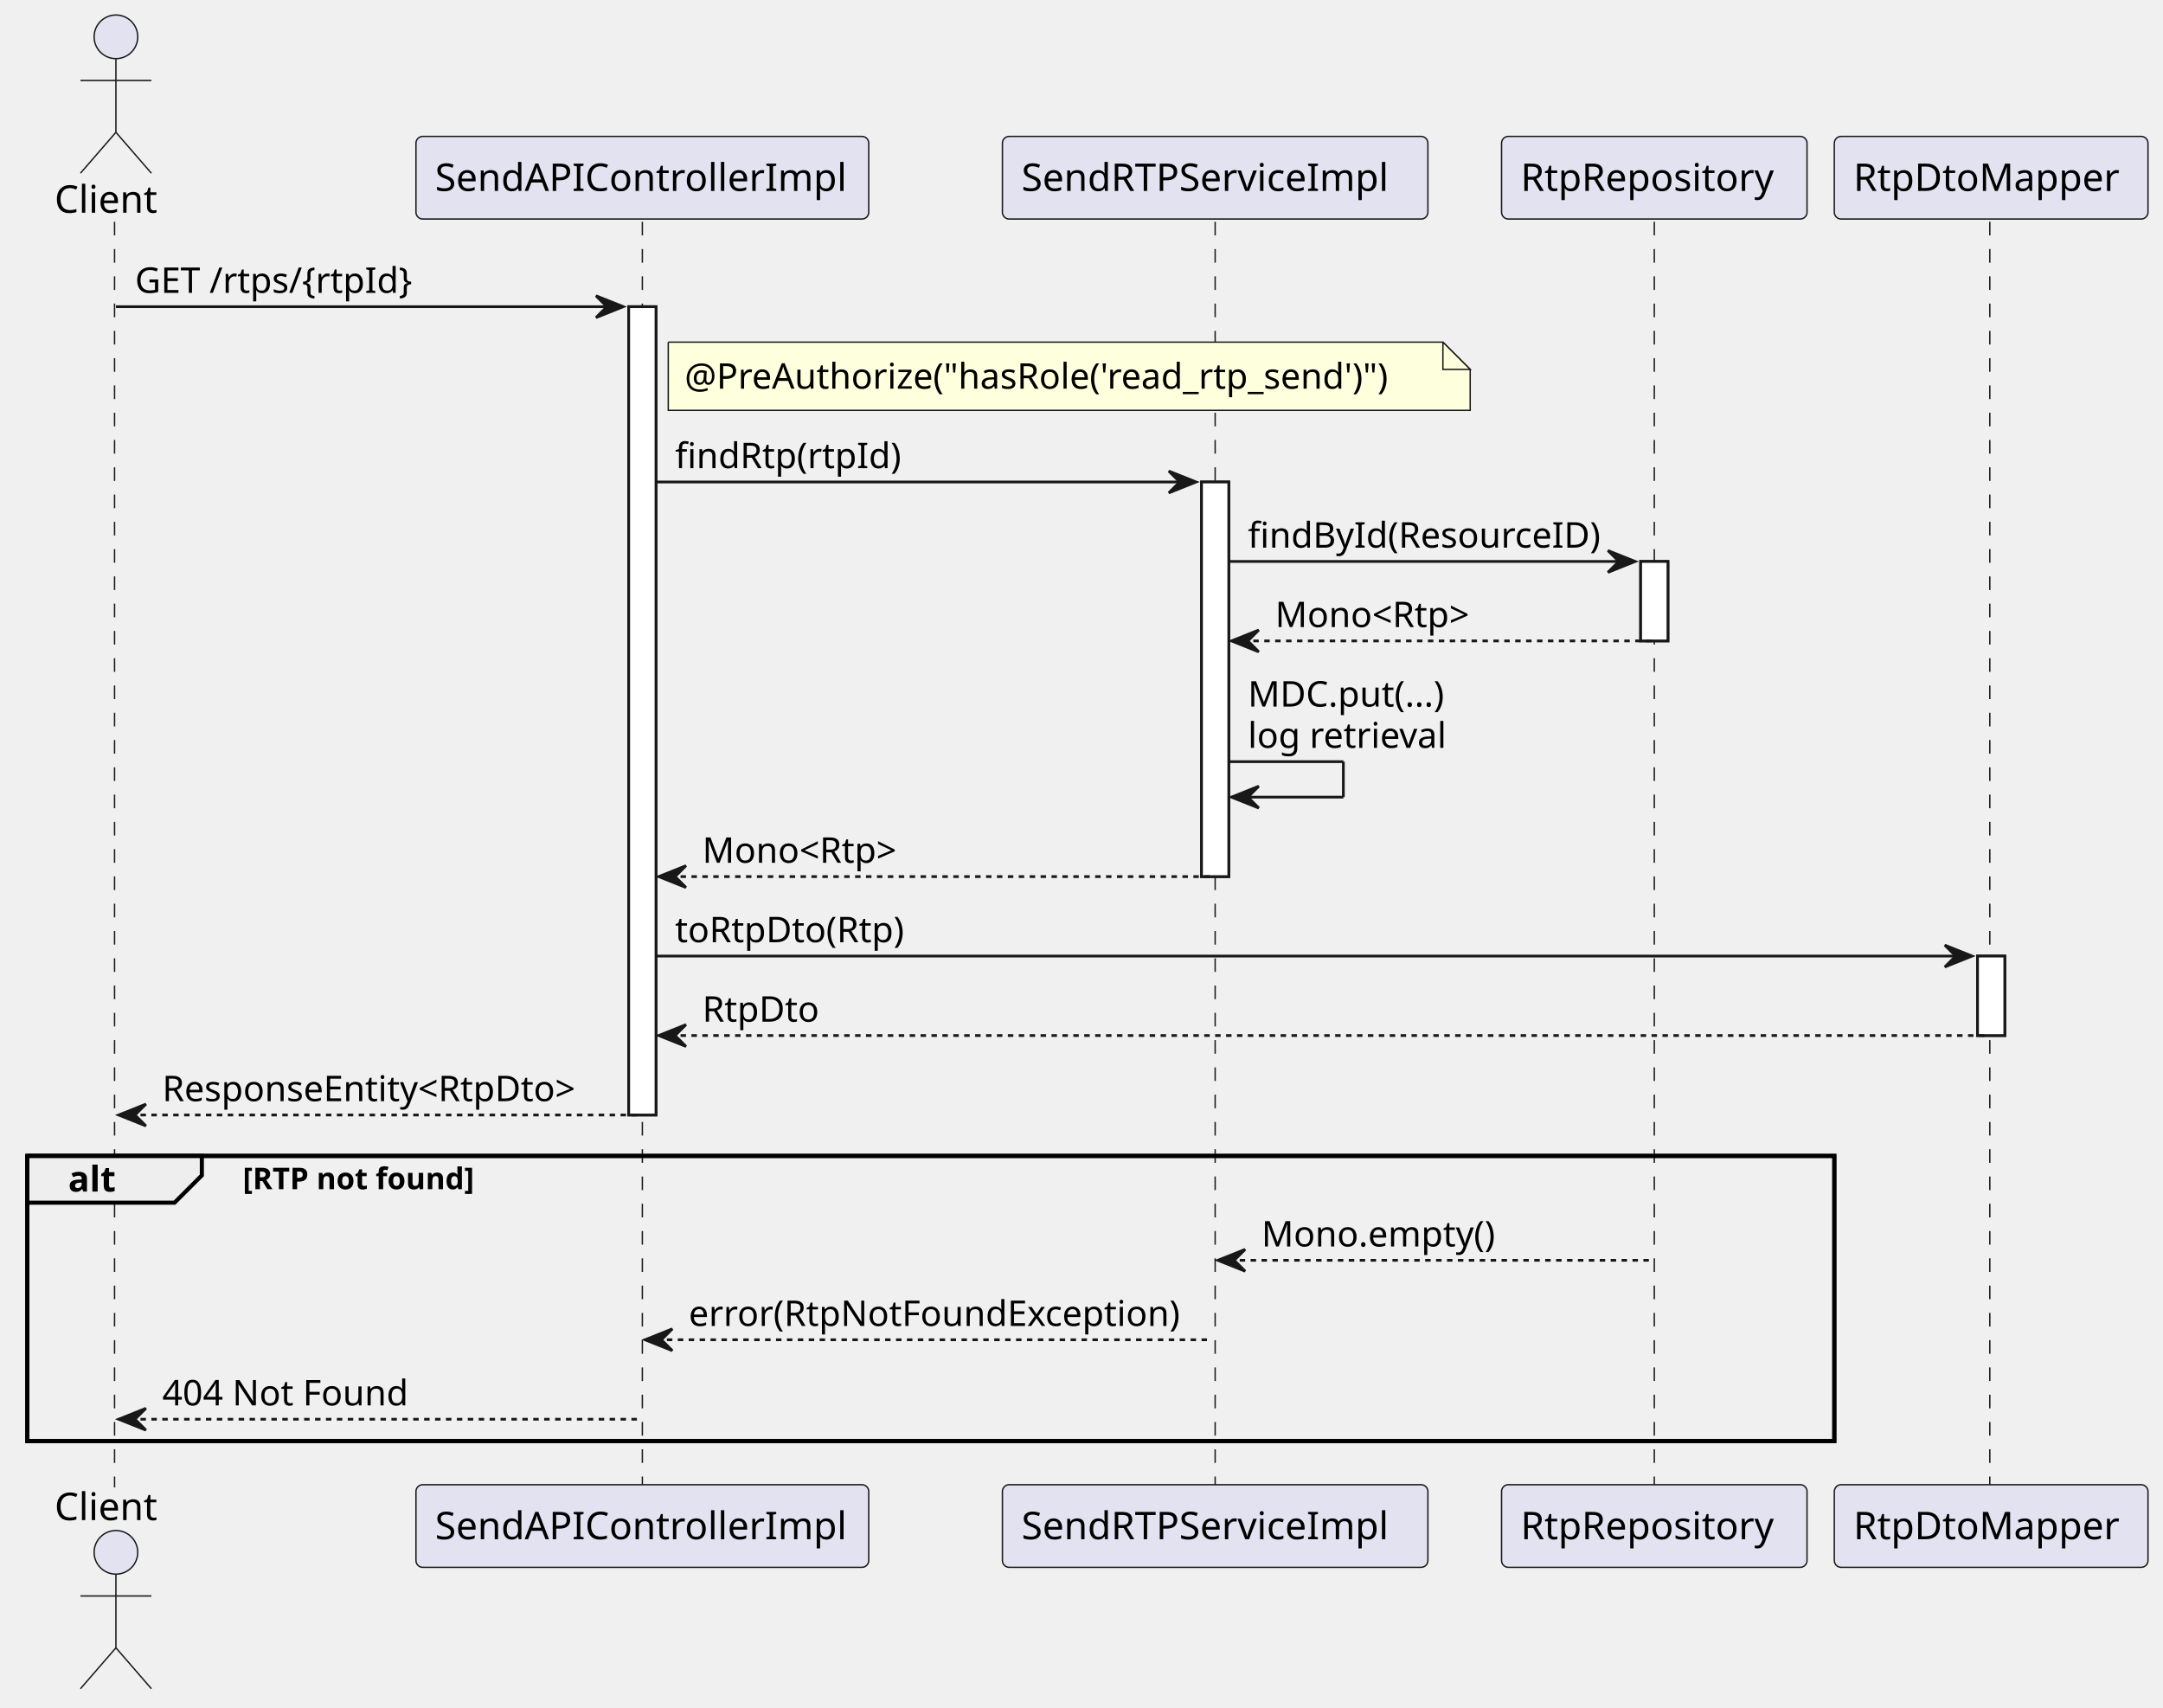
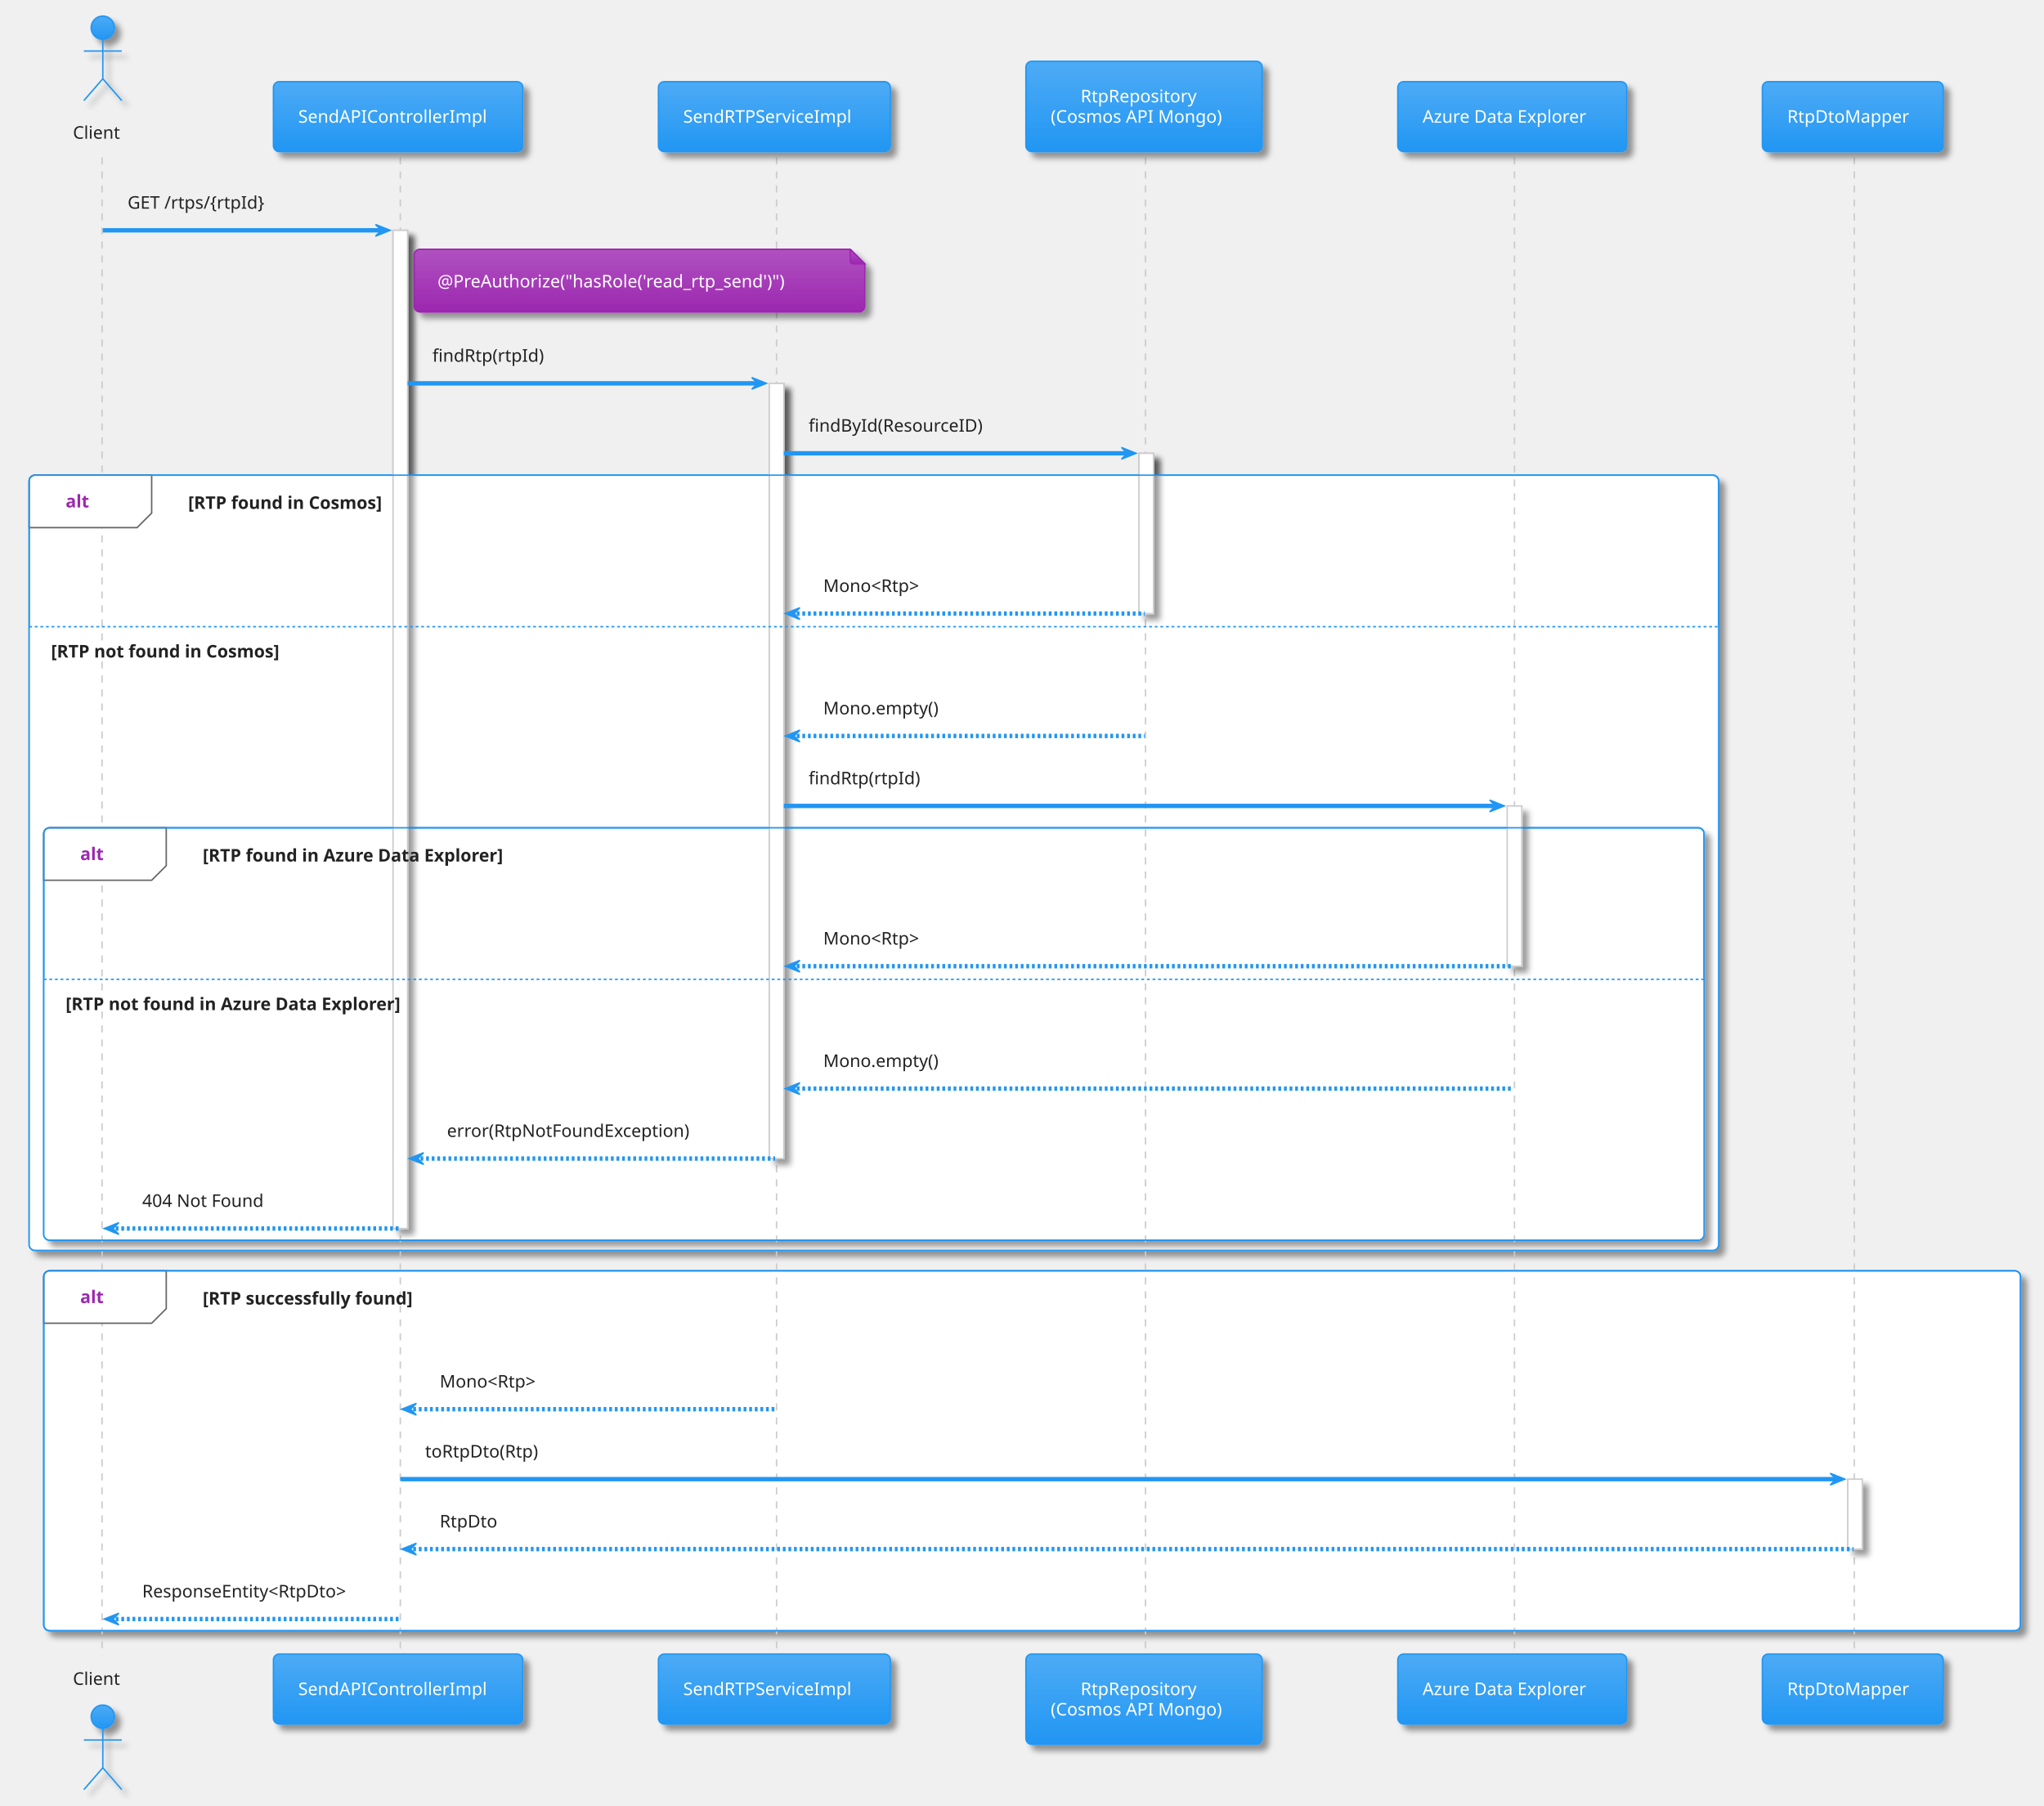
- <svg xmlns="http://www.w3.org/2000/svg" contentStyleType="text/css" height="626px" preserveAspectRatio="none" style="width:793px;height:626px;background:#FFFFFF;" version="1.1" viewBox="0 0 793 626" width="793px" zoomAndPan="magnify">
-   <defs />
+ <svg xmlns="http://www.w3.org/2000/svg" contentStyleType="text/css" height="1290.625px" preserveAspectRatio="none" style="width:1460px;height:1290px;" version="1.1" viewBox="0 0 1460 1290" width="1460.417px" zoomAndPan="magnify">
+   <defs>
+     <filter height="300%" id="f19jqe03rh885c" width="300%" x="-1" y="-1">
+       <feGaussianBlur result="blurOut" stdDeviation="2.083" />
+       <feColorMatrix in="blurOut" result="blurOut2" type="matrix" values="0 0 0 0 0 0 0 0 0 0 0 0 0 0 0 0 0 0 .4 0" />
+       <feOffset dx="4.167" dy="4.167" in="blurOut2" result="blurOut3" />
+       <feBlend in="SourceGraphic" in2="blurOut3" mode="normal" />
+     </filter>
+     <linearGradient id="g19jqe03rh885c0" x1="50%" x2="50%" y1="0%" y2="100%">
+       <stop offset="0%" stop-color="#FFFFFF" />
+       <stop offset="100%" stop-color="#FFFFFF" />
+     </linearGradient>
+     <linearGradient id="g19jqe03rh885c1" x1="50%" x2="50%" y1="0%" y2="100%">
+       <stop offset="0%" stop-color="#4DABF5" />
+       <stop offset="100%" stop-color="#2196F3" />
+     </linearGradient>
+     <linearGradient id="g19jqe03rh885c2" x1="50%" x2="50%" y1="0%" y2="100%">
+       <stop offset="0%" stop-color="#B052C0" />
+       <stop offset="100%" stop-color="#9C27B0" />
+     </linearGradient>
+   </defs>
  <g>
-     <rect fill="#FFFFFF" height="296.328" style="stroke:#181818;stroke-width:1.0;" width="10" x="230.5" y="112.43" />
-     <rect fill="#FFFFFF" height="144.664" style="stroke:#181818;stroke-width:1.0;" width="10" x="440.5" y="176.695" />
-     <rect fill="#FFFFFF" height="29.133" style="stroke:#181818;stroke-width:1.0;" width="10" x="601.5" y="205.828" />
-     <rect fill="#FFFFFF" height="29.133" style="stroke:#181818;stroke-width:1.0;" width="10" x="725" y="350.492" />
-     <rect fill="none" height="104.531" style="stroke:#000000;stroke-width:1.5;" width="662.5" x="10" y="423.758" />
-     <line style="stroke:#181818;stroke-width:0.5;stroke-dasharray:5.0,5.0;" x1="42" x2="42" y1="81.297" y2="545.289" />
-     <line style="stroke:#181818;stroke-width:0.5;stroke-dasharray:5.0,5.0;" x1="235.5" x2="235.5" y1="81.297" y2="545.289" />
-     <line style="stroke:#181818;stroke-width:0.5;stroke-dasharray:5.0,5.0;" x1="445.5" x2="445.5" y1="81.297" y2="545.289" />
-     <line style="stroke:#181818;stroke-width:0.5;stroke-dasharray:5.0,5.0;" x1="606.5" x2="606.5" y1="81.297" y2="545.289" />
-     <line style="stroke:#181818;stroke-width:0.5;stroke-dasharray:5.0,5.0;" x1="729.5" x2="729.5" y1="81.297" y2="545.289" />
-     <text fill="#000000" font-family="sans-serif" font-size="14" lengthAdjust="spacing" textLength="39" x="20" y="77.995">Client</text>
-     <ellipse cx="42.5" cy="13.5" fill="#E2E2F0" rx="8" ry="8" style="stroke:#181818;stroke-width:0.5;" />
-     <path d="M42.5,21.5 L42.5,48.5 M29.5,29.5 L55.5,29.5 M42.5,48.5 L29.5,63.5 M42.5,48.5 L55.5,63.5 " fill="none" style="stroke:#181818;stroke-width:0.5;" />
-     <text fill="#000000" font-family="sans-serif" font-size="14" lengthAdjust="spacing" textLength="39" x="20" y="557.284">Client</text>
-     <ellipse cx="42.5" cy="569.086" fill="#E2E2F0" rx="8" ry="8" style="stroke:#181818;stroke-width:0.5;" />
-     <path d="M42.5,577.086 L42.5,604.086 M29.5,585.086 L55.5,585.086 M42.5,604.086 L29.5,619.086 M42.5,604.086 L55.5,619.086 " fill="none" style="stroke:#181818;stroke-width:0.5;" />
-     <rect fill="#E2E2F0" height="30.297" rx="2.5" ry="2.5" style="stroke:#181818;stroke-width:0.5;" width="166" x="152.5" y="50" />
-     <text fill="#000000" font-family="sans-serif" font-size="14" lengthAdjust="spacing" textLength="152" x="159.5" y="69.995">SendAPIControllerImpl</text>
-     <rect fill="#E2E2F0" height="30.297" rx="2.5" ry="2.5" style="stroke:#181818;stroke-width:0.5;" width="166" x="152.5" y="544.289" />
-     <text fill="#000000" font-family="sans-serif" font-size="14" lengthAdjust="spacing" textLength="152" x="159.5" y="564.284">SendAPIControllerImpl</text>
-     <rect fill="#E2E2F0" height="30.297" rx="2.5" ry="2.5" style="stroke:#181818;stroke-width:0.5;" width="156" x="367.5" y="50" />
-     <text fill="#000000" font-family="sans-serif" font-size="14" lengthAdjust="spacing" textLength="142" x="374.5" y="69.995">SendRTPServiceImpl</text>
-     <rect fill="#E2E2F0" height="30.297" rx="2.5" ry="2.5" style="stroke:#181818;stroke-width:0.5;" width="156" x="367.5" y="544.289" />
-     <text fill="#000000" font-family="sans-serif" font-size="14" lengthAdjust="spacing" textLength="142" x="374.5" y="564.284">SendRTPServiceImpl</text>
-     <rect fill="#E2E2F0" height="30.297" rx="2.5" ry="2.5" style="stroke:#181818;stroke-width:0.5;" width="112" x="550.5" y="50" />
-     <text fill="#000000" font-family="sans-serif" font-size="14" lengthAdjust="spacing" textLength="98" x="557.5" y="69.995">RtpRepository</text>
-     <rect fill="#E2E2F0" height="30.297" rx="2.5" ry="2.5" style="stroke:#181818;stroke-width:0.5;" width="112" x="550.5" y="544.289" />
-     <text fill="#000000" font-family="sans-serif" font-size="14" lengthAdjust="spacing" textLength="98" x="557.5" y="564.284">RtpRepository</text>
-     <rect fill="#E2E2F0" height="30.297" rx="2.5" ry="2.5" style="stroke:#181818;stroke-width:0.5;" width="115" x="672.5" y="50" />
-     <text fill="#000000" font-family="sans-serif" font-size="14" lengthAdjust="spacing" textLength="101" x="679.5" y="69.995">RtpDtoMapper</text>
-     <rect fill="#E2E2F0" height="30.297" rx="2.5" ry="2.5" style="stroke:#181818;stroke-width:0.5;" width="115" x="672.5" y="544.289" />
-     <text fill="#000000" font-family="sans-serif" font-size="14" lengthAdjust="spacing" textLength="101" x="679.5" y="564.284">RtpDtoMapper</text>
-     <rect fill="#FFFFFF" height="296.328" style="stroke:#181818;stroke-width:1.0;" width="10" x="230.5" y="112.43" />
-     <rect fill="#FFFFFF" height="144.664" style="stroke:#181818;stroke-width:1.0;" width="10" x="440.5" y="176.695" />
-     <rect fill="#FFFFFF" height="29.133" style="stroke:#181818;stroke-width:1.0;" width="10" x="601.5" y="205.828" />
-     <rect fill="#FFFFFF" height="29.133" style="stroke:#181818;stroke-width:1.0;" width="10" x="725" y="350.492" />
-     <polygon fill="#181818" points="218.5,108.43,228.5,112.43,218.5,116.43,222.5,112.43" style="stroke:#181818;stroke-width:1.0;" />
-     <line style="stroke:#181818;stroke-width:1.0;" x1="42.5" x2="224.5" y1="112.43" y2="112.43" />
-     <text fill="#000000" font-family="sans-serif" font-size="13" lengthAdjust="spacing" textLength="107" x="49.5" y="107.364">GET /rtps/{rtpId}</text>
-     <path d="M245,125.43 L245,150.43 L539,150.43 L539,135.43 L529,125.43 L245,125.43 " fill="#FEFFDD" style="stroke:#181818;stroke-width:0.5;" />
-     <path d="M529,125.43 L529,135.43 L539,135.43 L529,125.43 " fill="#FEFFDD" style="stroke:#181818;stroke-width:0.5;" />
-     <text fill="#000000" font-family="sans-serif" font-size="13" lengthAdjust="spacing" textLength="273" x="251" y="142.497">@PreAuthorize("hasRole('read_rtp_send')")</text>
-     <polygon fill="#181818" points="428.5,172.695,438.5,176.695,428.5,180.695,432.5,176.695" style="stroke:#181818;stroke-width:1.0;" />
-     <line style="stroke:#181818;stroke-width:1.0;" x1="240.5" x2="434.5" y1="176.695" y2="176.695" />
-     <text fill="#000000" font-family="sans-serif" font-size="13" lengthAdjust="spacing" textLength="83" x="247.5" y="171.629">findRtp(rtpId)</text>
-     <polygon fill="#181818" points="589.5,201.828,599.5,205.828,589.5,209.828,593.5,205.828" style="stroke:#181818;stroke-width:1.0;" />
-     <line style="stroke:#181818;stroke-width:1.0;" x1="450.5" x2="595.5" y1="205.828" y2="205.828" />
-     <text fill="#000000" font-family="sans-serif" font-size="13" lengthAdjust="spacing" textLength="132" x="457.5" y="200.762">findById(ResourceID)</text>
-     <polygon fill="#181818" points="461.5,230.961,451.5,234.961,461.5,238.961,457.5,234.961" style="stroke:#181818;stroke-width:1.0;" />
-     <line style="stroke:#181818;stroke-width:1.0;stroke-dasharray:2.0,2.0;" x1="455.5" x2="605.5" y1="234.961" y2="234.961" />
-     <text fill="#000000" font-family="sans-serif" font-size="13" lengthAdjust="spacing" textLength="78" x="467.5" y="229.895">Mono&lt;Rtp&gt;</text>
-     <line style="stroke:#181818;stroke-width:1.0;" x1="450.5" x2="492.5" y1="279.227" y2="279.227" />
-     <line style="stroke:#181818;stroke-width:1.0;" x1="492.5" x2="492.5" y1="279.227" y2="292.227" />
-     <line style="stroke:#181818;stroke-width:1.0;" x1="451.5" x2="492.5" y1="292.227" y2="292.227" />
-     <polygon fill="#181818" points="461.5,288.227,451.5,292.227,461.5,296.227,457.5,292.227" style="stroke:#181818;stroke-width:1.0;" />
-     <text fill="#000000" font-family="sans-serif" font-size="13" lengthAdjust="spacing" textLength="77" x="457.5" y="259.028">MDC.put(...)</text>
-     <text fill="#000000" font-family="sans-serif" font-size="13" lengthAdjust="spacing" textLength="75" x="457.5" y="274.161">log retrieval</text>
-     <polygon fill="#181818" points="251.5,317.359,241.5,321.359,251.5,325.359,247.5,321.359" style="stroke:#181818;stroke-width:1.0;" />
-     <line style="stroke:#181818;stroke-width:1.0;stroke-dasharray:2.0,2.0;" x1="245.5" x2="444.5" y1="321.359" y2="321.359" />
-     <text fill="#000000" font-family="sans-serif" font-size="13" lengthAdjust="spacing" textLength="78" x="257.5" y="316.293">Mono&lt;Rtp&gt;</text>
-     <polygon fill="#181818" points="713,346.492,723,350.492,713,354.492,717,350.492" style="stroke:#181818;stroke-width:1.0;" />
-     <line style="stroke:#181818;stroke-width:1.0;" x1="240.5" x2="719" y1="350.492" y2="350.492" />
-     <text fill="#000000" font-family="sans-serif" font-size="13" lengthAdjust="spacing" textLength="88" x="247.5" y="345.426">toRtpDto(Rtp)</text>
-     <polygon fill="#181818" points="251.5,375.625,241.5,379.625,251.5,383.625,247.5,379.625" style="stroke:#181818;stroke-width:1.0;" />
-     <line style="stroke:#181818;stroke-width:1.0;stroke-dasharray:2.0,2.0;" x1="245.5" x2="729" y1="379.625" y2="379.625" />
-     <text fill="#000000" font-family="sans-serif" font-size="13" lengthAdjust="spacing" textLength="44" x="257.5" y="374.559">RtpDto</text>
-     <polygon fill="#181818" points="53.5,404.758,43.5,408.758,53.5,412.758,49.5,408.758" style="stroke:#181818;stroke-width:1.0;" />
-     <line style="stroke:#181818;stroke-width:1.0;stroke-dasharray:2.0,2.0;" x1="47.5" x2="234.5" y1="408.758" y2="408.758" />
-     <text fill="#000000" font-family="sans-serif" font-size="13" lengthAdjust="spacing" textLength="164" x="59.5" y="403.692">ResponseEntity&lt;RtpDto&gt;</text>
-     <path d="M10,423.758 L74,423.758 L74,430.891 L64,440.891 L10,440.891 L10,423.758 " fill="#EEEEEE" style="stroke:#000000;stroke-width:1.5;" />
-     <rect fill="none" height="104.531" style="stroke:#000000;stroke-width:1.5;" width="662.5" x="10" y="423.758" />
-     <text fill="#000000" font-family="sans-serif" font-size="13" font-weight="bold" lengthAdjust="spacing" textLength="19" x="25" y="436.825">alt</text>
-     <text fill="#000000" font-family="sans-serif" font-size="11" font-weight="bold" lengthAdjust="spacing" textLength="100" x="89" y="435.968">[RTP not found]</text>
-     <polygon fill="#181818" points="456.5,458.023,446.5,462.023,456.5,466.023,452.5,462.023" style="stroke:#181818;stroke-width:1.0;" />
-     <line style="stroke:#181818;stroke-width:1.0;stroke-dasharray:2.0,2.0;" x1="450.5" x2="605.5" y1="462.023" y2="462.023" />
-     <text fill="#000000" font-family="sans-serif" font-size="13" lengthAdjust="spacing" textLength="90" x="462.5" y="456.957">Mono.empty()</text>
-     <polygon fill="#181818" points="246.5,487.156,236.5,491.156,246.5,495.156,242.5,491.156" style="stroke:#181818;stroke-width:1.0;" />
-     <line style="stroke:#181818;stroke-width:1.0;stroke-dasharray:2.0,2.0;" x1="240.5" x2="444.5" y1="491.156" y2="491.156" />
-     <text fill="#000000" font-family="sans-serif" font-size="13" lengthAdjust="spacing" textLength="186" x="252.5" y="486.09">error(RtpNotFoundException)</text>
-     <polygon fill="#181818" points="53.5,516.289,43.5,520.289,53.5,524.289,49.5,520.289" style="stroke:#181818;stroke-width:1.0;" />
-     <line style="stroke:#181818;stroke-width:1.0;stroke-dasharray:2.0,2.0;" x1="47.5" x2="234.5" y1="520.289" y2="520.289" />
-     <text fill="#000000" font-family="sans-serif" font-size="13" lengthAdjust="spacing" textLength="94" x="59.5" y="515.223">404 Not Found</text>
+     <rect fill="#FFFFFF" filter="url(#f19jqe03rh885c)" height="713.021" style="stroke:#CCCCCC;stroke-width:1.042;" width="10.417" x="280.729" y="164.518" />
+     <rect fill="#FFFFFF" filter="url(#f19jqe03rh885c)" height="553.744" style="stroke:#CCCCCC;stroke-width:1.042;" width="10.417" x="549.479" y="273.828" />
+     <rect fill="#FFFFFF" filter="url(#f19jqe03rh885c)" height="114.486" style="stroke:#CCCCCC;stroke-width:1.042;" width="10.417" x="813.542" y="323.796" />
+     <rect fill="#FFFFFF" filter="url(#f19jqe03rh885c)" height="114.486" style="stroke:#CCCCCC;stroke-width:1.042;" width="10.417" x="1076.562" y="575.684" />
+     <rect fill="#FFFFFF" filter="url(#f19jqe03rh885c)" height="49.967" style="stroke:#CCCCCC;stroke-width:1.042;" width="10.417" x="1319.792" y="1056.575" />
+     <rect fill="url(#g19jqe03rh885c0)" filter="url(#f19jqe03rh885c)" height="553.744" rx="4.167" ry="4.167" style="stroke:#2196F3;stroke-width:1.042;" width="1206.771" x="20.833" y="339.421" />
+     <path d="M20.833,446.615 L1227.604,446.615 L1227.604,888.997 A4.167,4.167 0 0 1 1223.438,893.164 L25,893.164 A4.167,4.167 0 0 1 20.833,888.997 L20.833,446.615 " fill="url(#g19jqe03rh885c0)" style="stroke:none;stroke-width:1.042;" />
+     <rect fill="url(#g19jqe03rh885c0)" filter="url(#f19jqe03rh885c)" height="294.564" rx="4.167" ry="4.167" style="stroke:#2196F3;stroke-width:1.042;" width="1185.938" x="31.25" y="591.309" />
+     <path d="M31.25,698.503 L1217.188,698.503 L1217.188,881.706 A4.167,4.167 0 0 1 1213.021,885.872 L35.417,885.872 A4.167,4.167 0 0 1 31.25,881.706 L31.25,698.503 " fill="url(#g19jqe03rh885c0)" style="stroke:none;stroke-width:1.042;" />
+     <rect fill="url(#g19jqe03rh885c0)" filter="url(#f19jqe03rh885c)" height="257.096" rx="4.167" ry="4.167" style="stroke:#2196F3;stroke-width:1.042;" width="1411.979" x="31.25" y="907.747" />
+     <line style="stroke:#CCCCCC;stroke-width:1.042;stroke-dasharray:5.0,5.0;" x1="72.917" x2="72.917" y1="112.467" y2="1182.552" />
+     <line style="stroke:#CCCCCC;stroke-width:1.042;stroke-dasharray:5.0,5.0;" x1="285.938" x2="285.938" y1="112.467" y2="1182.552" />
+     <line style="stroke:#CCCCCC;stroke-width:1.042;stroke-dasharray:5.0,5.0;" x1="554.688" x2="554.688" y1="112.467" y2="1182.552" />
+     <line style="stroke:#CCCCCC;stroke-width:1.042;stroke-dasharray:5.0,5.0;" x1="818.229" x2="818.229" y1="112.467" y2="1182.552" />
+     <line style="stroke:#CCCCCC;stroke-width:1.042;stroke-dasharray:5.0,5.0;" x1="1081.771" x2="1081.771" y1="112.467" y2="1182.552" />
+     <line style="stroke:#CCCCCC;stroke-width:1.042;stroke-dasharray:5.0,5.0;" x1="1324.479" x2="1324.479" y1="112.467" y2="1182.552" />
+     <text fill="#222222" font-family="Verdana" font-size="12.5" lengthAdjust="spacing" textLength="36.458" x="52.083" y="99.103">Client</text>
+     <ellipse cx="73.438" cy="19.792" fill="url(#g19jqe03rh885c1)" filter="url(#f19jqe03rh885c)" rx="8.333" ry="8.333" style="stroke:#2196F3;stroke-width:1.042;" />
+     <path d="M73.438,28.125 L73.438,56.25 M59.896,36.458 L86.979,36.458 M73.438,56.25 L59.896,71.875 M73.438,56.25 L86.979,71.875 " fill="none" filter="url(#f19jqe03rh885c)" style="stroke:#2196F3;stroke-width:1.042;" />
+     <text fill="#222222" font-family="Verdana" font-size="12.5" lengthAdjust="spacing" textLength="36.458" x="52.083" y="1203.53">Client</text>
+     <ellipse cx="73.438" cy="1226.27" fill="url(#g19jqe03rh885c1)" filter="url(#f19jqe03rh885c)" rx="8.333" ry="8.333" style="stroke:#2196F3;stroke-width:1.042;" />
+     <path d="M73.438,1234.603 L73.438,1262.728 M59.896,1242.936 L86.979,1242.936 M73.438,1262.728 L59.896,1278.353 M73.438,1262.728 L86.979,1278.353 " fill="none" filter="url(#f19jqe03rh885c)" style="stroke:#2196F3;stroke-width:1.042;" />
+     <rect fill="url(#g19jqe03rh885c1)" filter="url(#f19jqe03rh885c)" height="49.967" rx="4.167" ry="4.167" style="stroke:#2196F3;stroke-width:1.042;" width="178.125" x="195.312" y="58.333" />
+     <text fill="#FFFFFF" font-family="Verdana" font-size="12.5" lengthAdjust="spacing" textLength="142.708" x="213.021" y="87.644">SendAPIControllerImpl</text>
+     <rect fill="url(#g19jqe03rh885c1)" filter="url(#f19jqe03rh885c)" height="49.967" rx="4.167" ry="4.167" style="stroke:#2196F3;stroke-width:1.042;" width="178.125" x="195.312" y="1181.51" />
+     <text fill="#FFFFFF" font-family="Verdana" font-size="12.5" lengthAdjust="spacing" textLength="142.708" x="213.021" y="1210.822">SendAPIControllerImpl</text>
+     <rect fill="url(#g19jqe03rh885c1)" filter="url(#f19jqe03rh885c)" height="49.967" rx="4.167" ry="4.167" style="stroke:#2196F3;stroke-width:1.042;" width="165.625" x="470.312" y="58.333" />
+     <text fill="#FFFFFF" font-family="Verdana" font-size="12.5" lengthAdjust="spacing" textLength="130.208" x="488.021" y="87.644">SendRTPServiceImpl</text>
+     <rect fill="url(#g19jqe03rh885c1)" filter="url(#f19jqe03rh885c)" height="49.967" rx="4.167" ry="4.167" style="stroke:#2196F3;stroke-width:1.042;" width="165.625" x="470.312" y="1181.51" />
+     <text fill="#FFFFFF" font-family="Verdana" font-size="12.5" lengthAdjust="spacing" textLength="130.208" x="488.021" y="1210.822">SendRTPServiceImpl</text>
+     <rect fill="url(#g19jqe03rh885c1)" filter="url(#f19jqe03rh885c)" height="64.518" rx="4.167" ry="4.167" style="stroke:#2196F3;stroke-width:1.042;" width="168.75" x="732.812" y="43.783" />
+     <text fill="#FFFFFF" font-family="Verdana" font-size="12.5" lengthAdjust="spacing" textLength="90.625" x="771.875" y="73.094">RtpRepository</text>
+     <text fill="#FFFFFF" font-family="Verdana" font-size="12.5" lengthAdjust="spacing" textLength="133.333" x="750.521" y="87.644">(Cosmos API Mongo)</text>
+     <rect fill="url(#g19jqe03rh885c1)" filter="url(#f19jqe03rh885c)" height="64.518" rx="4.167" ry="4.167" style="stroke:#2196F3;stroke-width:1.042;" width="168.75" x="732.812" y="1181.51" />
+     <text fill="#FFFFFF" font-family="Verdana" font-size="12.5" lengthAdjust="spacing" textLength="90.625" x="771.875" y="1210.822">RtpRepository</text>
+     <text fill="#FFFFFF" font-family="Verdana" font-size="12.5" lengthAdjust="spacing" textLength="133.333" x="750.521" y="1225.372">(Cosmos API Mongo)</text>
+     <rect fill="url(#g19jqe03rh885c1)" filter="url(#f19jqe03rh885c)" height="49.967" rx="4.167" ry="4.167" style="stroke:#2196F3;stroke-width:1.042;" width="163.542" x="998.438" y="58.333" />
+     <text fill="#FFFFFF" font-family="Verdana" font-size="12.5" lengthAdjust="spacing" textLength="128.125" x="1016.146" y="87.644">Azure Data Explorer</text>
+     <rect fill="url(#g19jqe03rh885c1)" filter="url(#f19jqe03rh885c)" height="49.967" rx="4.167" ry="4.167" style="stroke:#2196F3;stroke-width:1.042;" width="163.542" x="998.438" y="1181.51" />
+     <text fill="#FFFFFF" font-family="Verdana" font-size="12.5" lengthAdjust="spacing" textLength="128.125" x="1016.146" y="1210.822">Azure Data Explorer</text>
+     <rect fill="url(#g19jqe03rh885c1)" filter="url(#f19jqe03rh885c)" height="49.967" rx="4.167" ry="4.167" style="stroke:#2196F3;stroke-width:1.042;" width="129.167" x="1258.854" y="58.333" />
+     <text fill="#FFFFFF" font-family="Verdana" font-size="12.5" lengthAdjust="spacing" textLength="93.75" x="1276.562" y="87.644">RtpDtoMapper</text>
+     <rect fill="url(#g19jqe03rh885c1)" filter="url(#f19jqe03rh885c)" height="49.967" rx="4.167" ry="4.167" style="stroke:#2196F3;stroke-width:1.042;" width="129.167" x="1258.854" y="1181.51" />
+     <text fill="#FFFFFF" font-family="Verdana" font-size="12.5" lengthAdjust="spacing" textLength="93.75" x="1276.562" y="1210.822">RtpDtoMapper</text>
+     <rect fill="#FFFFFF" filter="url(#f19jqe03rh885c)" height="713.021" style="stroke:#CCCCCC;stroke-width:1.042;" width="10.417" x="280.729" y="164.518" />
+     <rect fill="#FFFFFF" filter="url(#f19jqe03rh885c)" height="553.744" style="stroke:#CCCCCC;stroke-width:1.042;" width="10.417" x="549.479" y="273.828" />
+     <rect fill="#FFFFFF" filter="url(#f19jqe03rh885c)" height="114.486" style="stroke:#CCCCCC;stroke-width:1.042;" width="10.417" x="813.542" y="323.796" />
+     <rect fill="#FFFFFF" filter="url(#f19jqe03rh885c)" height="114.486" style="stroke:#CCCCCC;stroke-width:1.042;" width="10.417" x="1076.562" y="575.684" />
+     <rect fill="#FFFFFF" filter="url(#f19jqe03rh885c)" height="49.967" style="stroke:#CCCCCC;stroke-width:1.042;" width="10.417" x="1319.792" y="1056.575" />
+     <polygon fill="#2196F3" points="268.229,160.352,278.646,164.518,268.229,168.685,272.396,164.518" style="stroke:#2196F3;stroke-width:1.042;" />
+     <line style="stroke:#2196F3;stroke-width:3.125;" x1="73.438" x2="274.479" y1="164.518" y2="164.518" />
+     <text fill="#222222" font-family="Verdana" font-size="12.5" lengthAdjust="spacing" textLength="110.417" x="91.146" y="149.07">GET /rtps/{rtpId}</text>
+     <path d="M295.833,182.227 L295.833,218.685 A4.167,4.167 0 0 0 300,222.852 L613.542,222.852 A4.167,4.167 0 0 0 617.708,218.685 L617.708,188.477 L607.292,178.06 L300,178.06 A4.167,4.167 0 0 0 295.833,182.227 " fill="url(#g19jqe03rh885c2)" filter="url(#f19jqe03rh885c)" style="stroke:#9C27B0;stroke-width:1.042;" />
+     <path d="M607.292,178.06 L607.292,186.393 A2.083,2.083 0 0 0 609.375,188.477 L617.708,188.477 L607.292,178.06 " fill="url(#g19jqe03rh885c2)" style="stroke:#9C27B0;stroke-width:1.042;" />
+     <text fill="#FFFFFF" font-family="Verdana" font-size="12.5" lengthAdjust="spacing" textLength="279.167" x="312.5" y="205.288">@PreAuthorize("hasRole('read_rtp_send')")</text>
+     <polygon fill="#2196F3" points="536.979,269.661,547.396,273.828,536.979,277.995,541.146,273.828" style="stroke:#2196F3;stroke-width:1.042;" />
+     <line style="stroke:#2196F3;stroke-width:3.125;" x1="291.146" x2="543.229" y1="273.828" y2="273.828" />
+     <text fill="#222222" font-family="Verdana" font-size="12.5" lengthAdjust="spacing" textLength="86.458" x="308.854" y="258.38">findRtp(rtpId)</text>
+     <polygon fill="#2196F3" points="801.042,319.629,811.458,323.796,801.042,327.962,805.208,323.796" style="stroke:#2196F3;stroke-width:1.042;" />
+     <line style="stroke:#2196F3;stroke-width:3.125;" x1="559.896" x2="807.292" y1="323.796" y2="323.796" />
+     <text fill="#222222" font-family="Verdana" font-size="12.5" lengthAdjust="spacing" textLength="134.375" x="577.604" y="308.348">findById(ResourceID)</text>
+     <path d="M25,339.421 L108.333,339.421 L108.333,366.471 L97.917,376.888 L20.833,376.888 L20.833,343.587 A4.167,4.167 0 0 1 25,339.421 " fill="#FFFFFF" style="stroke:#666666;stroke-width:1.042;" />
+     <rect fill="none" height="553.744" rx="4.167" ry="4.167" style="stroke:#2196F3;stroke-width:1.042;" width="1206.771" x="20.833" y="339.421" />
+     <text fill="#9C27B0" font-family="Verdana" font-size="12.5" font-weight="bold" lengthAdjust="spacing" textLength="19.792" x="46.875" y="362.482">alt</text>
+     <text fill="#222222" font-family="Verdana" font-size="12.5" font-weight="bold" lengthAdjust="spacing" textLength="163.542" x="134.375" y="363.523">[RTP found in Cosmos]</text>
+     <polygon fill="#2196F3" points="571.354,434.115,560.938,438.281,571.354,442.448,567.188,438.281" style="stroke:#2196F3;stroke-width:1.042;" />
+     <line style="stroke:#2196F3;stroke-width:3.125;stroke-dasharray:2.0,2.0;" x1="565.104" x2="817.708" y1="438.281" y2="438.281" />
+     <text fill="#222222" font-family="Verdana" font-size="12.5" lengthAdjust="spacing" textLength="78.125" x="588.021" y="422.833">Mono&lt;Rtp&gt;</text>
+     <line style="stroke:#2196F3;stroke-width:1.042;stroke-dasharray:2.0,2.0;" x1="20.833" x2="1227.604" y1="447.656" y2="447.656" />
+     <text fill="#222222" font-family="Verdana" font-size="12.5" font-weight="bold" lengthAdjust="spacing" textLength="192.708" x="36.458" y="469.676">[RTP not found in Cosmos]</text>
+     <polygon fill="#2196F3" points="571.354,521.549,560.938,525.716,571.354,529.883,567.188,525.716" style="stroke:#2196F3;stroke-width:1.042;" />
+     <line style="stroke:#2196F3;stroke-width:3.125;stroke-dasharray:2.0,2.0;" x1="565.104" x2="817.708" y1="525.716" y2="525.716" />
+     <text fill="#222222" font-family="Verdana" font-size="12.5" lengthAdjust="spacing" textLength="89.583" x="588.021" y="510.268">Mono.empty()</text>
+     <polygon fill="#2196F3" points="1064.062,571.517,1074.479,575.684,1064.062,579.85,1068.229,575.684" style="stroke:#2196F3;stroke-width:1.042;" />
+     <line style="stroke:#2196F3;stroke-width:3.125;" x1="559.896" x2="1070.312" y1="575.684" y2="575.684" />
+     <text fill="#222222" font-family="Verdana" font-size="12.5" lengthAdjust="spacing" textLength="86.458" x="577.604" y="560.236">findRtp(rtpId)</text>
+     <path d="M35.417,591.309 L118.75,591.309 L118.75,618.359 L108.333,628.776 L31.25,628.776 L31.25,595.475 A4.167,4.167 0 0 1 35.417,591.309 " fill="#FFFFFF" style="stroke:#666666;stroke-width:1.042;" />
+     <rect fill="none" height="294.564" rx="4.167" ry="4.167" style="stroke:#2196F3;stroke-width:1.042;" width="1185.938" x="31.25" y="591.309" />
+     <text fill="#9C27B0" font-family="Verdana" font-size="12.5" font-weight="bold" lengthAdjust="spacing" textLength="19.792" x="57.292" y="614.37">alt</text>
+     <text fill="#222222" font-family="Verdana" font-size="12.5" font-weight="bold" lengthAdjust="spacing" textLength="253.125" x="144.792" y="615.411">[RTP found in Azure Data Explorer]</text>
+     <polygon fill="#2196F3" points="571.354,686.003,560.938,690.169,571.354,694.336,567.188,690.169" style="stroke:#2196F3;stroke-width:1.042;" />
+     <line style="stroke:#2196F3;stroke-width:3.125;stroke-dasharray:2.0,2.0;" x1="565.104" x2="1080.729" y1="690.169" y2="690.169" />
+     <text fill="#222222" font-family="Verdana" font-size="12.5" lengthAdjust="spacing" textLength="78.125" x="588.021" y="674.721">Mono&lt;Rtp&gt;</text>
+     <line style="stroke:#2196F3;stroke-width:1.042;stroke-dasharray:2.0,2.0;" x1="31.25" x2="1217.188" y1="699.544" y2="699.544" />
+     <text fill="#222222" font-family="Verdana" font-size="12.5" font-weight="bold" lengthAdjust="spacing" textLength="282.292" x="46.875" y="721.564">[RTP not found in Azure Data Explorer]</text>
+     <polygon fill="#2196F3" points="571.354,773.438,560.938,777.604,571.354,781.771,567.188,777.604" style="stroke:#2196F3;stroke-width:1.042;" />
+     <line style="stroke:#2196F3;stroke-width:3.125;stroke-dasharray:2.0,2.0;" x1="565.104" x2="1080.729" y1="777.604" y2="777.604" />
+     <text fill="#222222" font-family="Verdana" font-size="12.5" lengthAdjust="spacing" textLength="89.583" x="588.021" y="762.156">Mono.empty()</text>
+     <polygon fill="#2196F3" points="302.604,823.405,292.188,827.572,302.604,831.738,298.438,827.572" style="stroke:#2196F3;stroke-width:1.042;" />
+     <line style="stroke:#2196F3;stroke-width:3.125;stroke-dasharray:2.0,2.0;" x1="296.354" x2="553.646" y1="827.572" y2="827.572" />
+     <text fill="#222222" font-family="Verdana" font-size="12.5" lengthAdjust="spacing" textLength="191.667" x="319.271" y="812.124">error(RtpNotFoundException)</text>
+     <polygon fill="#2196F3" points="84.896,873.372,74.479,877.539,84.896,881.706,80.729,877.539" style="stroke:#2196F3;stroke-width:1.042;" />
+     <line style="stroke:#2196F3;stroke-width:3.125;stroke-dasharray:2.0,2.0;" x1="78.646" x2="284.896" y1="877.539" y2="877.539" />
+     <text fill="#222222" font-family="Verdana" font-size="12.5" lengthAdjust="spacing" textLength="96.875" x="101.562" y="862.091">404 Not Found</text>
+     <path d="M35.417,907.747 L118.75,907.747 L118.75,934.798 L108.333,945.215 L31.25,945.215 L31.25,911.914 A4.167,4.167 0 0 1 35.417,907.747 " fill="#FFFFFF" style="stroke:#666666;stroke-width:1.042;" />
+     <rect fill="none" height="257.096" rx="4.167" ry="4.167" style="stroke:#2196F3;stroke-width:1.042;" width="1411.979" x="31.25" y="907.747" />
+     <text fill="#9C27B0" font-family="Verdana" font-size="12.5" font-weight="bold" lengthAdjust="spacing" textLength="19.792" x="57.292" y="930.808">alt</text>
+     <text fill="#222222" font-family="Verdana" font-size="12.5" font-weight="bold" lengthAdjust="spacing" textLength="178.125" x="144.792" y="931.85">[RTP successfully found]</text>
+     <polygon fill="#2196F3" points="297.396,1002.441,286.979,1006.608,297.396,1010.775,293.229,1006.608" style="stroke:#2196F3;stroke-width:1.042;" />
+     <line style="stroke:#2196F3;stroke-width:3.125;stroke-dasharray:2.0,2.0;" x1="291.146" x2="553.646" y1="1006.608" y2="1006.608" />
+     <text fill="#222222" font-family="Verdana" font-size="12.5" lengthAdjust="spacing" textLength="78.125" x="314.062" y="991.16">Mono&lt;Rtp&gt;</text>
+     <polygon fill="#2196F3" points="1307.292,1052.409,1317.708,1056.575,1307.292,1060.742,1311.458,1056.575" style="stroke:#2196F3;stroke-width:1.042;" />
+     <line style="stroke:#2196F3;stroke-width:3.125;" x1="285.938" x2="1313.542" y1="1056.575" y2="1056.575" />
+     <text fill="#222222" font-family="Verdana" font-size="12.5" lengthAdjust="spacing" textLength="90.625" x="303.646" y="1041.128">toRtpDto(Rtp)</text>
+     <polygon fill="#2196F3" points="297.396,1102.376,286.979,1106.543,297.396,1110.71,293.229,1106.543" style="stroke:#2196F3;stroke-width:1.042;" />
+     <line style="stroke:#2196F3;stroke-width:3.125;stroke-dasharray:2.0,2.0;" x1="291.146" x2="1323.958" y1="1106.543" y2="1106.543" />
+     <text fill="#222222" font-family="Verdana" font-size="12.5" lengthAdjust="spacing" textLength="44.792" x="314.062" y="1091.095">RtpDto</text>
+     <polygon fill="#2196F3" points="84.896,1152.344,74.479,1156.51,84.896,1160.677,80.729,1156.51" style="stroke:#2196F3;stroke-width:1.042;" />
+     <line style="stroke:#2196F3;stroke-width:3.125;stroke-dasharray:2.0,2.0;" x1="78.646" x2="284.896" y1="1156.51" y2="1156.51" />
+     <text fill="#222222" font-family="Verdana" font-size="12.5" lengthAdjust="spacing" textLength="166.667" x="101.562" y="1141.062">ResponseEntity&lt;RtpDto&gt;</text>
  </g>
</svg>
